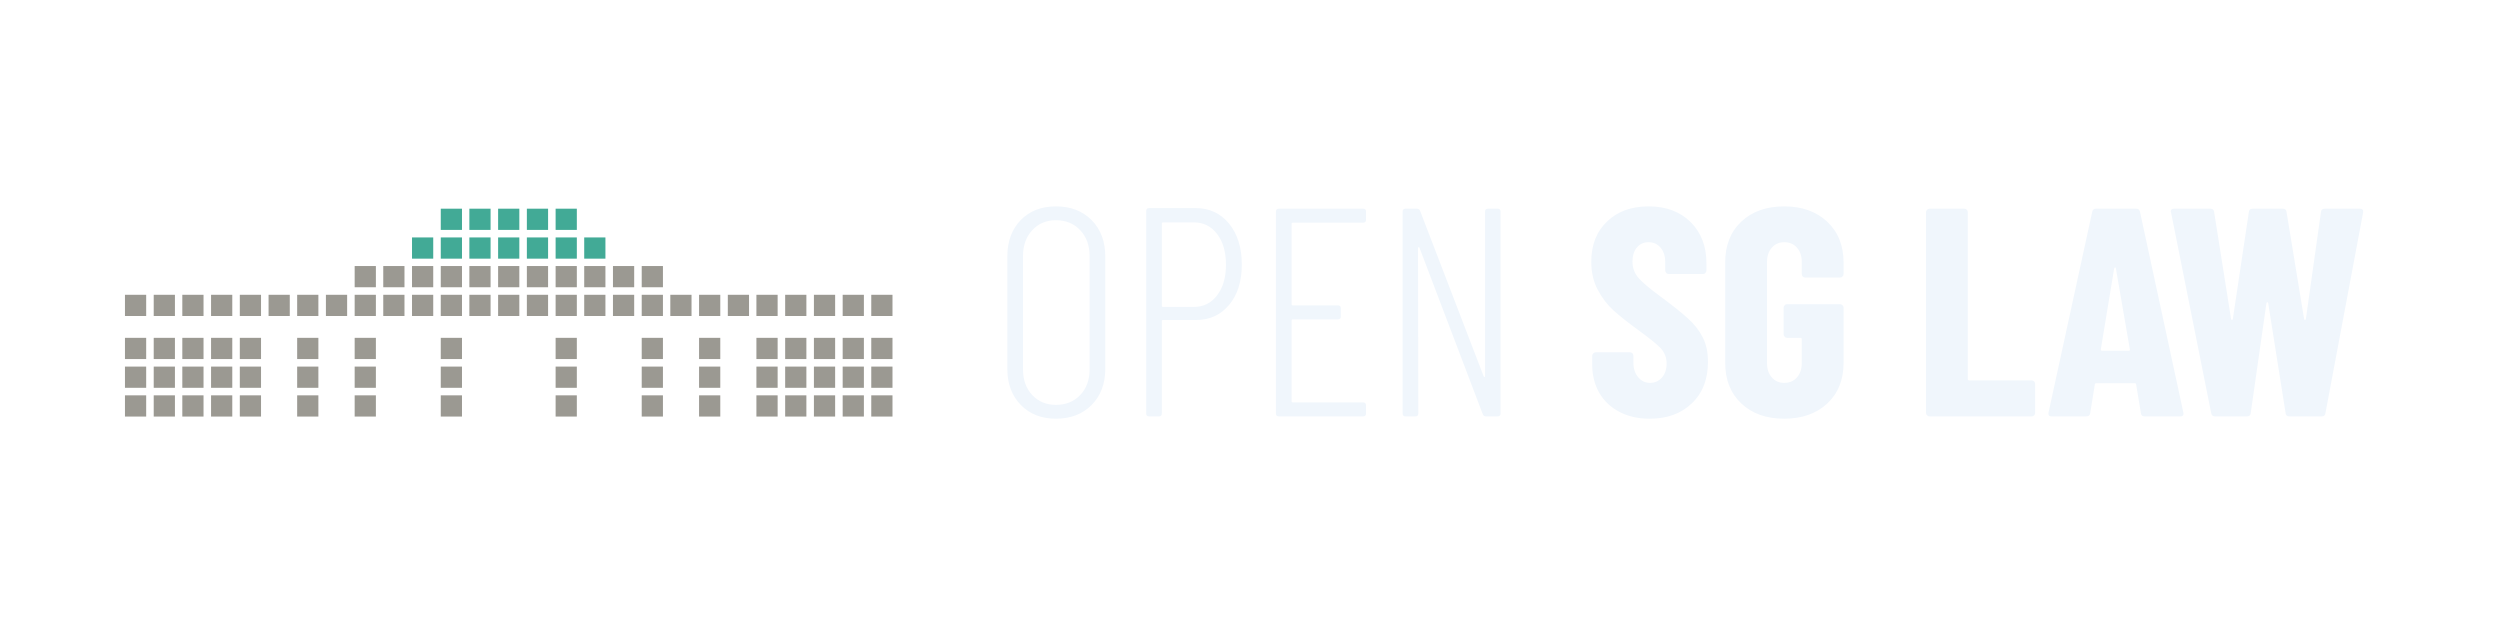
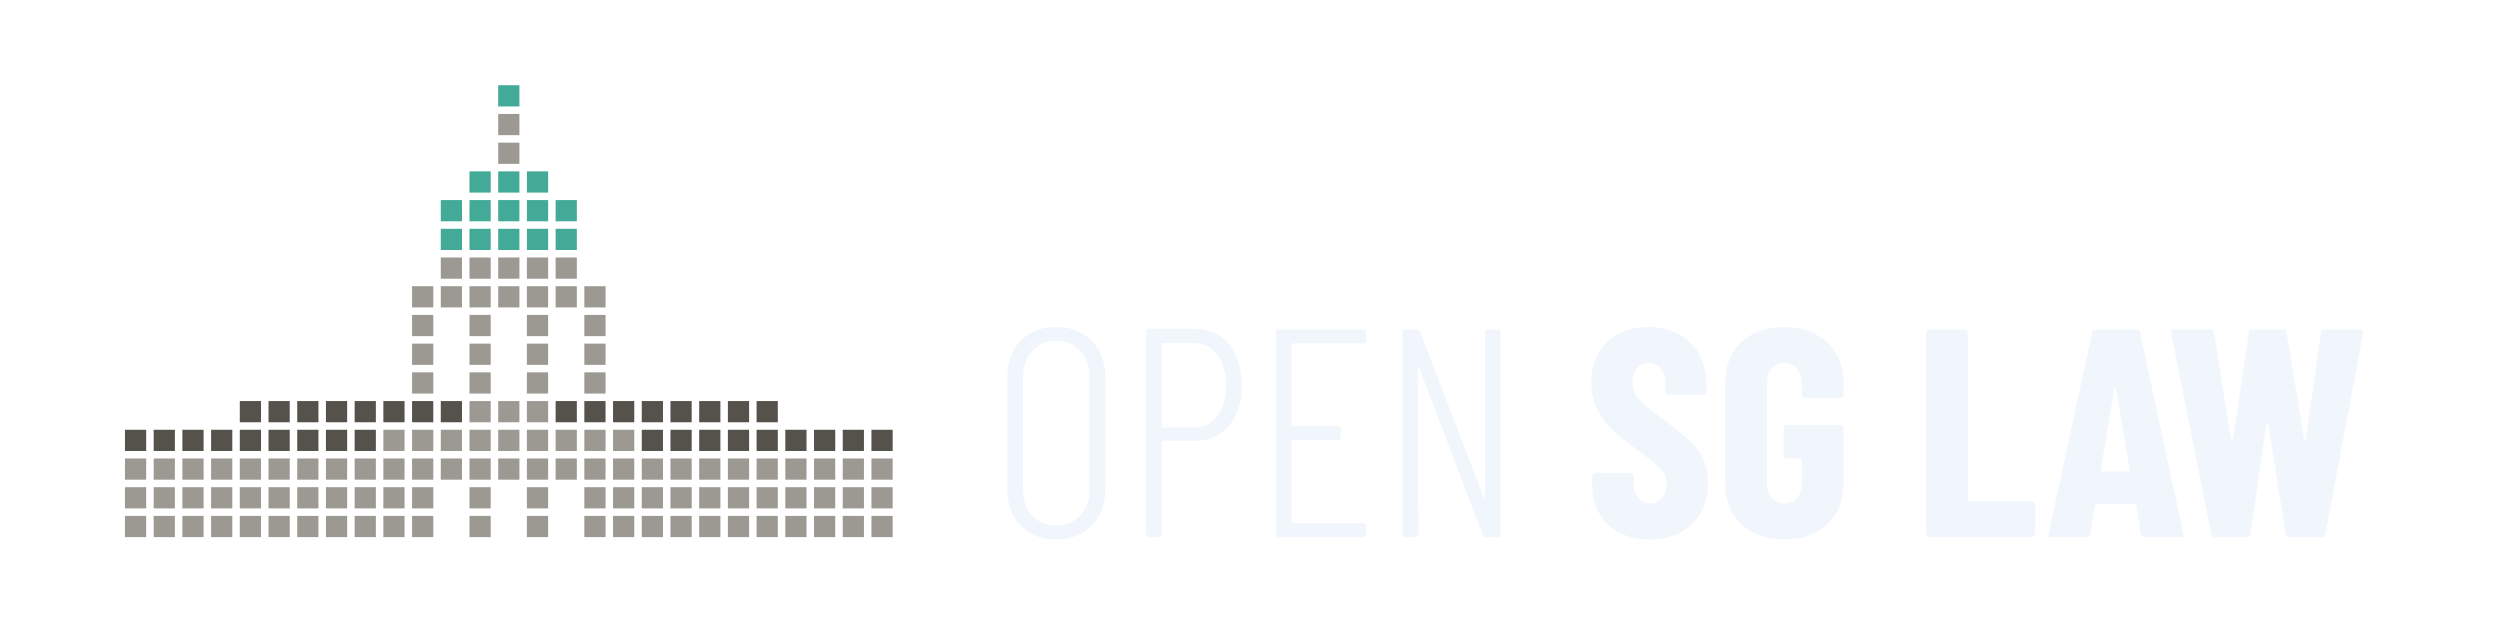
<svg xmlns="http://www.w3.org/2000/svg" width="1280" height="320" viewBox="0 0 1280 320" role="img" aria-label="Open SG Law">
-   <g transform="translate(13.6 36.0) scale(0.7872)">
-     <path fill="#9b9992" d="M213.4 127.3h13.8v13.8h-13.8zM232 127.3h13.8v13.8h-13.8zM250.7 127.3h13.8v13.8h-13.8zM269.4 127.3h13.8v13.8h-13.8zM288 127.3h13.8v13.8h-13.8zM306.7 127.3h13.8v13.8h-13.8zM325.4 127.3h13.8v13.8h-13.8zM344.1 127.3h13.8v13.8h-13.8zM362.7 127.3h13.8v13.8h-13.8zM381.4 127.3h13.8v13.8h-13.8zM400.1 127.3h13.8v13.8h-13.8zM64 146h13.8v13.8h-13.8zM82.7 146h13.8v13.8h-13.8zM101.3 146h13.8v13.8h-13.8zM120 146h13.8v13.8h-13.8zM138.7 146h13.8v13.8h-13.8zM157.4 146h13.8v13.8h-13.8zM176 146h13.8v13.8h-13.8zM194.7 146h13.8v13.8h-13.8zM213.4 146h13.8v13.8h-13.8zM232 146h13.8v13.8h-13.8zM250.7 146h13.8v13.8h-13.8zM269.4 146h13.8v13.8h-13.8zM288 146h13.8v13.8h-13.8zM306.7 146h13.8v13.8h-13.8zM325.4 146h13.8v13.8h-13.8zM344.1 146h13.8v13.8h-13.8zM362.7 146h13.8v13.8h-13.8zM381.4 146h13.8v13.8h-13.8zM400.1 146h13.8v13.8h-13.8zM418.7 146h13.8v13.8h-13.8zM437.4 146h13.8v13.8h-13.8zM456.1 146h13.8v13.8h-13.8zM474.7 146h13.8v13.8h-13.8zM493.4 146h13.8v13.8h-13.8zM512.1 146h13.8v13.8h-13.8zM530.8 146h13.8v13.8h-13.8zM549.4 146h13.8v13.8h-13.8zM176 174h13.8v13.8h-13.8zM176 192.7h13.8v13.8h-13.8zM176 211.4h13.8v13.8h-13.8zM213.4 174h13.8v13.8h-13.8zM213.4 192.7h13.8v13.8h-13.8zM213.4 211.4h13.8v13.8h-13.8zM269.4 174h13.8v13.8h-13.8zM269.4 192.7h13.8v13.8h-13.8zM269.4 211.4h13.8v13.8h-13.8zM344.1 174h13.8v13.8h-13.8zM344.1 192.7h13.8v13.8h-13.8zM344.1 211.4h13.8v13.8h-13.8zM400.1 174h13.8v13.8h-13.8zM400.1 192.7h13.8v13.8h-13.8zM400.1 211.4h13.8v13.8h-13.8zM437.4 174h13.8v13.8h-13.8zM437.4 192.7h13.8v13.8h-13.8zM437.4 211.4h13.8v13.8h-13.8zM64 174h13.8v13.8h-13.8zM64 192.7h13.8v13.8h-13.8zM64 211.4h13.8v13.8h-13.8zM82.7 174h13.8v13.8h-13.8zM82.7 192.7h13.8v13.8h-13.8zM82.7 211.4h13.8v13.8h-13.8zM101.3 174h13.8v13.8h-13.8zM101.3 192.7h13.8v13.8h-13.8zM101.3 211.4h13.8v13.8h-13.8zM120 174h13.8v13.8h-13.8zM120 192.7h13.8v13.8h-13.8zM120 211.4h13.8v13.8h-13.8zM138.7 174h13.8v13.8h-13.8zM138.7 192.7h13.8v13.8h-13.8zM138.7 211.4h13.8v13.8h-13.8zM474.7 174h13.8v13.8h-13.8zM474.7 192.7h13.8v13.8h-13.8zM474.7 211.4h13.8v13.8h-13.8zM493.4 174h13.8v13.8h-13.8zM493.4 192.7h13.8v13.8h-13.8zM493.4 211.4h13.8v13.8h-13.8zM512.1 174h13.8v13.8h-13.8zM512.1 192.7h13.8v13.8h-13.8zM512.1 211.4h13.8v13.8h-13.8zM530.8 174h13.8v13.8h-13.8zM530.8 192.7h13.8v13.8h-13.8zM530.8 211.4h13.8v13.8h-13.8zM549.4 174h13.8v13.8h-13.8zM549.4 192.7h13.8v13.8h-13.8zM549.4 211.4h13.8v13.8h-13.8z" />
-     <path fill="#42aa96" d="M269.4 90h13.8v13.8h-13.8zM288 90h13.8v13.8h-13.8zM306.7 90h13.8v13.8h-13.8zM325.4 90h13.8v13.8h-13.8zM344.1 90h13.8v13.8h-13.8zM250.7 108.7h13.8v13.8h-13.8zM269.4 108.7h13.8v13.8h-13.8zM288 108.7h13.8v13.8h-13.8zM306.7 108.7h13.8v13.8h-13.8zM325.4 108.7h13.8v13.8h-13.8zM344.1 108.7h13.8v13.8h-13.8zM362.7 108.7h13.8v13.8h-13.8z" />
-     <path fill="#f0f6fc" d="M637.9 194.2V121.1Q637.9 106.4 646.6 97.4Q655.3 88.5 669.5 88.5Q683.8 88.5 692.7 97.4Q701.6 106.4 701.6 121.1V194.2Q701.6 208.7 692.7 217.7Q683.8 226.6 669.5 226.6Q655.5 226.6 646.7 217.7Q637.9 208.7 637.9 194.2ZM691.4 194.6V120.7Q691.4 110.5 685.3 104Q679.2 97.5 669.5 97.5Q660.1 97.5 654.1 104Q648.1 110.5 648.1 120.7V194.6Q648.1 204.8 654.1 211.2Q660.1 217.6 669.5 217.6Q679.2 217.6 685.3 211.2Q691.4 204.8 691.4 194.6ZM790.4 126.3Q790.4 142.7 782.2 152.5Q774 162.4 760.6 162.4H739.2Q738.4 162.4 738.4 163.1V223.2Q738.4 225.1 736.5 225.1H730.2Q728.2 225.1 728.2 223.2V91.5Q728.2 89.6 730.2 89.6H760.3Q773.8 89.6 782.1 99.7Q790.4 109.9 790.4 126.3ZM780.1 126.5Q780.1 113.9 774.3 106.4Q768.6 98.9 759.1 98.9H739.2Q738.4 98.9 738.4 99.6V153.1Q738.4 153.9 739.2 153.9H759.1Q768.6 153.9 774.3 146.4Q780.1 138.8 780.1 126.5ZM869.3 99.1H823.6Q822.8 99.1 822.8 99.8V152.1Q822.8 152.9 823.6 152.9H852.9Q854.8 152.9 854.8 154.8V160.1Q854.8 162 852.9 162H823.6Q822.8 162 822.8 162.8V215.3Q822.8 216 823.6 216H869.3Q871.2 216 871.2 218V223.2Q871.2 225.1 869.3 225.1H814.5Q812.6 225.1 812.6 223.2V91.9Q812.6 90 814.5 90H869.3Q871.2 90 871.2 91.9V97.1Q871.2 99.1 869.3 99.1ZM950.6 90H956.7Q958.7 90 958.7 91.9V223.2Q958.7 225.1 956.7 225.1H949.2Q947.7 225.1 947.1 223.6L906 115.5Q905.8 114.9 905.4 115Q905 115.1 905 115.7L905.2 223.2Q905.2 225.1 903.3 225.1H896.9Q895 225.1 895 223.2V91.9Q895 90 896.9 90H904.2Q905.8 90 906.4 91.5L947.7 199Q947.9 199.6 948.2 199.5Q948.6 199.4 948.6 198.9V91.9Q948.6 90 950.6 90ZM1018.3 191.3V185.7Q1018.3 184.8 1019 184.1Q1019.7 183.4 1020.6 183.4H1042.8Q1043.8 183.4 1044.5 184.1Q1045.1 184.8 1045.1 185.7V190Q1045.1 196 1048.2 199.6Q1051.3 203.3 1055.9 203.3Q1060.6 203.3 1063.7 199.8Q1066.7 196.3 1066.7 190.7Q1066.7 185 1062.9 180.8Q1059 176.7 1047.8 168.6Q1038.2 161.6 1032.2 156.2Q1026.2 150.8 1022 142.9Q1017.7 135 1017.7 124.5Q1017.7 108.1 1028 98.3Q1038.2 88.5 1055 88.5Q1072 88.5 1082.3 98.7Q1092.6 108.9 1092.6 125.5V130.1Q1092.6 131.1 1091.9 131.8Q1091.3 132.5 1090.3 132.5H1068.1Q1067.1 132.5 1066.5 131.8Q1065.8 131.1 1065.8 130.1V124.9Q1065.8 118.9 1062.8 115.4Q1059.8 111.8 1055 111.8Q1050.3 111.8 1047.4 115.2Q1044.5 118.6 1044.5 124.5Q1044.5 130.3 1048.2 134.8Q1051.9 139.2 1062.7 147.1Q1074.7 156 1080.7 161.5Q1086.8 167 1090.2 173.7Q1093.6 180.3 1093.6 189.6Q1093.6 206.6 1083.1 216.6Q1072.7 226.6 1055.7 226.6Q1044.5 226.6 1036.1 222.2Q1027.6 217.8 1022.9 209.8Q1018.3 201.7 1018.3 191.3ZM1104.8 190.2V124.9Q1104.8 108.3 1115.3 98.4Q1125.8 88.5 1143.2 88.5Q1160.5 88.5 1171.2 98.5Q1181.8 108.5 1181.8 125.1V132.5Q1181.8 133.4 1181.1 134.1Q1180.4 134.8 1179.5 134.8H1156.9Q1155.9 134.8 1155.2 134.1Q1154.6 133.4 1154.6 132.5V124.7Q1154.6 118.9 1151.5 115.4Q1148.4 111.8 1143.2 111.8Q1138.2 111.8 1135.1 115.4Q1132 118.9 1132 124.7V190.4Q1132 196.2 1135.1 199.7Q1138.2 203.3 1143.2 203.3Q1148.4 203.3 1151.5 199.7Q1154.6 196.2 1154.6 190.4V174.9Q1154.6 174 1153.6 174H1145.1Q1144.1 174 1143.5 173.3Q1142.8 172.6 1142.8 171.6V154.5Q1142.8 153.5 1143.5 152.8Q1144.1 152.1 1145.1 152.1H1179.5Q1180.4 152.1 1181.1 152.8Q1181.8 153.5 1181.8 154.5V190.2Q1181.8 206.8 1171.2 216.7Q1160.5 226.6 1143.2 226.6Q1125.8 226.6 1115.3 216.7Q1104.8 206.8 1104.8 190.2ZM1235.4 222.8V92.3Q1235.4 91.4 1236.1 90.7Q1236.8 90 1237.7 90H1260.3Q1261.3 90 1262 90.7Q1262.6 91.4 1262.6 92.3V200.8Q1262.6 201.7 1263.6 201.7H1304.1Q1305.1 201.7 1305.8 202.4Q1306.4 203.1 1306.4 204.1V222.8Q1306.4 223.7 1305.8 224.4Q1305.1 225.1 1304.1 225.1H1237.7Q1236.8 225.1 1236.1 224.4Q1235.4 223.7 1235.4 222.8ZM1375.2 223 1372.1 204.4Q1372.1 203.5 1370.9 203.5H1346.4Q1345.2 203.5 1345.2 204.4L1342.2 223Q1342 225.1 1339.6 225.1H1317.1Q1314.6 225.1 1315.1 222.6L1343.5 92.1Q1343.9 90 1346 90H1372.1Q1374.2 90 1374.6 92.1L1402.8 222.6L1402.9 223.4Q1402.9 225.1 1400.8 225.1H1377.7Q1375.3 225.1 1375.2 223ZM1349.9 182.4H1367.2Q1368.2 182.4 1368 181.5L1358.9 128.8Q1358.8 128.2 1358.4 128.2Q1358 128.2 1357.8 128.8L1349.1 181.5Q1349.1 182.4 1349.9 182.4ZM1420.9 223 1394.8 92.5 1394.6 91.7Q1394.6 90 1396.8 90H1420.3Q1422.6 90 1422.8 92.1L1433.8 161.6Q1434 162.4 1434.4 162.4Q1434.8 162.4 1435 161.6L1445.4 92.1Q1445.6 90 1447.9 90H1467.4Q1469.7 90 1469.9 92.1L1481.3 161.6Q1481.5 162.4 1481.9 162.4Q1482.3 162.4 1482.5 161.6L1492.3 92.1Q1492.5 90 1494.8 90H1517.6Q1520.1 90 1519.7 92.5L1495.2 223Q1495 225.1 1492.7 225.1H1471.8Q1469.5 225.1 1469.3 223L1458 151.6Q1457.8 150.8 1457.4 150.8Q1457 150.8 1456.8 151.6L1446.6 223Q1446.4 225.1 1444.1 225.1H1423.4Q1421.3 225.1 1420.9 223Z" />
-   </g>
+   <path fill="#54524b" d="M122.78 205.34h10.86v10.86h-10.86zM137.48 205.34h10.86v10.86h-10.86zM152.18 205.34h10.86v10.86h-10.86zM166.88 205.34h10.86v10.86h-10.86zM181.58 205.34h10.86v10.86h-10.86zM196.28 205.34h10.86v10.86h-10.86zM210.98 205.34h10.86v10.86h-10.86zM225.68 205.34h10.86v10.86h-10.86zM284.48 205.34h10.86v10.86h-10.86zM299.18 205.34h10.86v10.86h-10.86zM313.88 205.34h10.86v10.86h-10.86zM328.58 205.34h10.86v10.86h-10.86zM343.28 205.34h10.86v10.86h-10.86zM357.98 205.34h10.86v10.86h-10.86zM372.68 205.34h10.86v10.86h-10.86zM387.38 205.34h10.86v10.86h-10.86zM63.98 220.04h10.86v10.86h-10.86zM78.68 220.04h10.86v10.86h-10.86zM93.38 220.04h10.86v10.86h-10.86zM108.08 220.04h10.86v10.86h-10.86zM122.78 220.04h10.86v10.86h-10.86zM137.48 220.04h10.86v10.86h-10.86zM152.18 220.04h10.86v10.86h-10.86zM166.88 220.04h10.86v10.86h-10.86zM181.58 220.04h10.86v10.86h-10.86zM328.58 220.04h10.86v10.86h-10.86zM343.28 220.04h10.86v10.86h-10.86zM357.98 220.04h10.86v10.86h-10.86zM372.68 220.04h10.86v10.86h-10.86zM387.38 220.04h10.86v10.86h-10.86zM402.08 220.04h10.86v10.86h-10.86zM416.78 220.04h10.86v10.86h-10.86zM431.48 220.04h10.86v10.86h-10.86zM446.18 220.04h10.86v10.86h-10.86z" />
+   <path fill="#9b9992" d="M255.08 58.34h10.86v10.86h-10.86zM255.08 73.04h10.86v10.86h-10.86zM225.68 131.84h10.86v10.86h-10.86zM240.38 131.84h10.86v10.86h-10.86zM255.08 131.84h10.86v10.86h-10.86zM269.78 131.84h10.86v10.86h-10.86zM284.48 131.84h10.86v10.86h-10.86zM210.98 146.54h10.86v10.86h-10.86zM225.68 146.54h10.86v10.86h-10.86zM240.38 146.54h10.86v10.86h-10.86zM255.08 146.54h10.86v10.86h-10.86zM269.78 146.54h10.86v10.86h-10.86zM284.48 146.54h10.86v10.86h-10.86zM299.18 146.54h10.86v10.86h-10.86zM210.98 161.24h10.86v10.86h-10.86zM240.38 161.24h10.86v10.86h-10.86zM269.78 161.24h10.86v10.86h-10.86zM299.18 161.24h10.86v10.86h-10.86zM210.98 175.94h10.86v10.86h-10.86zM240.38 175.94h10.86v10.86h-10.86zM269.78 175.94h10.86v10.86h-10.86zM299.18 175.94h10.86v10.86h-10.86zM210.98 190.64h10.86v10.86h-10.86zM240.38 190.64h10.86v10.86h-10.86zM269.78 190.64h10.86v10.86h-10.86zM299.18 190.64h10.86v10.86h-10.86zM240.38 205.34h10.86v10.86h-10.86zM255.08 205.34h10.86v10.86h-10.86zM269.78 205.34h10.86v10.86h-10.86zM196.28 220.04h10.86v10.86h-10.86zM210.98 220.04h10.86v10.86h-10.86zM225.68 220.04h10.86v10.86h-10.86zM240.38 220.04h10.86v10.86h-10.86zM255.08 220.04h10.86v10.86h-10.86zM269.78 220.04h10.86v10.86h-10.86zM284.48 220.04h10.86v10.86h-10.86zM299.18 220.04h10.86v10.86h-10.86zM313.88 220.04h10.86v10.86h-10.86zM63.98 234.74h10.86v10.86h-10.86zM78.68 234.74h10.86v10.86h-10.86zM93.38 234.74h10.86v10.86h-10.86zM108.08 234.74h10.86v10.86h-10.86zM122.78 234.74h10.86v10.86h-10.86zM137.48 234.74h10.86v10.86h-10.86zM152.18 234.74h10.86v10.86h-10.86zM166.88 234.74h10.86v10.86h-10.86zM181.58 234.74h10.86v10.86h-10.86zM196.28 234.74h10.86v10.86h-10.86zM210.98 234.74h10.86v10.86h-10.86zM225.68 234.74h10.86v10.86h-10.86zM240.38 234.74h10.86v10.86h-10.86zM255.08 234.74h10.86v10.86h-10.86zM269.78 234.74h10.86v10.86h-10.86zM284.48 234.74h10.86v10.86h-10.86zM299.18 234.74h10.86v10.86h-10.86zM313.88 234.74h10.86v10.86h-10.86zM328.58 234.74h10.86v10.86h-10.86zM343.28 234.74h10.86v10.86h-10.86zM357.98 234.74h10.86v10.86h-10.86zM372.68 234.74h10.86v10.86h-10.86zM387.38 234.74h10.86v10.86h-10.86zM402.08 234.74h10.86v10.86h-10.86zM416.78 234.74h10.86v10.86h-10.86zM431.48 234.74h10.86v10.86h-10.86zM446.18 234.74h10.86v10.86h-10.86zM63.98 249.44h10.86v10.86h-10.86zM78.68 249.44h10.86v10.86h-10.86zM93.38 249.44h10.86v10.86h-10.86zM108.08 249.44h10.86v10.86h-10.86zM122.78 249.44h10.86v10.86h-10.86zM137.48 249.44h10.86v10.86h-10.86zM152.18 249.44h10.86v10.86h-10.86zM166.88 249.44h10.86v10.86h-10.86zM181.58 249.44h10.86v10.86h-10.86zM196.28 249.44h10.86v10.86h-10.86zM210.98 249.44h10.86v10.86h-10.86zM240.38 249.44h10.86v10.86h-10.86zM269.78 249.44h10.86v10.86h-10.86zM299.18 249.44h10.86v10.86h-10.86zM313.88 249.44h10.86v10.86h-10.86zM328.58 249.44h10.86v10.86h-10.86zM343.28 249.44h10.86v10.86h-10.86zM357.98 249.44h10.86v10.86h-10.86zM372.68 249.44h10.86v10.86h-10.86zM387.38 249.44h10.86v10.86h-10.86zM402.08 249.44h10.86v10.86h-10.86zM416.78 249.44h10.86v10.86h-10.86zM431.48 249.44h10.86v10.86h-10.86zM446.18 249.44h10.86v10.86h-10.86zM63.98 264.14h10.86v10.86h-10.86zM78.68 264.14h10.86v10.86h-10.86zM93.38 264.14h10.86v10.86h-10.86zM108.08 264.14h10.86v10.86h-10.86zM122.78 264.14h10.86v10.86h-10.86zM137.48 264.14h10.86v10.86h-10.86zM152.18 264.14h10.86v10.86h-10.86zM166.88 264.14h10.86v10.86h-10.86zM181.58 264.14h10.86v10.86h-10.86zM196.28 264.14h10.86v10.86h-10.86zM210.98 264.14h10.86v10.86h-10.86zM240.38 264.14h10.86v10.86h-10.86zM269.78 264.14h10.86v10.86h-10.86zM299.18 264.14h10.86v10.86h-10.86zM313.88 264.14h10.86v10.86h-10.86zM328.58 264.14h10.86v10.86h-10.86zM343.28 264.14h10.86v10.86h-10.86zM357.98 264.14h10.86v10.86h-10.86zM372.68 264.14h10.86v10.86h-10.86zM387.38 264.14h10.86v10.86h-10.86zM402.08 264.14h10.86v10.86h-10.86zM416.78 264.14h10.86v10.86h-10.86zM431.48 264.14h10.86v10.86h-10.86zM446.18 264.14h10.86v10.86h-10.86z" />
+   <path fill="#42aa96" d="M255.08 43.64h10.86v10.86h-10.86zM240.38 87.74h10.86v10.86h-10.86zM255.08 87.74h10.86v10.86h-10.86zM269.78 87.74h10.86v10.86h-10.86zM225.68 102.44h10.86v10.86h-10.86zM240.38 102.44h10.86v10.86h-10.86zM255.08 102.44h10.86v10.86h-10.86zM269.78 102.44h10.86v10.86h-10.86zM284.48 102.44h10.86v10.86h-10.86zM225.68 117.14h10.86v10.86h-10.86zM240.38 117.14h10.86v10.86h-10.86zM255.08 117.14h10.86v10.86h-10.86zM269.78 117.14h10.86v10.86h-10.86zM284.48 117.14h10.86v10.86h-10.86z" />
+   <path fill="#f0f6fc" d="M515.75 250.69V193.11Q515.75 181.56 522.59 174.5Q529.43 167.43 540.67 167.43Q551.91 167.43 558.9 174.5Q565.89 181.56 565.89 193.11V250.69Q565.89 262.09 558.9 269.15Q551.91 276.22 540.67 276.22Q529.58 276.22 522.67 269.15Q515.75 262.09 515.75 250.69ZM557.84 251V192.81Q557.84 184.75 553.05 179.66Q548.27 174.58 540.67 174.58Q533.23 174.58 528.52 179.66Q523.81 184.75 523.81 192.81V251Q523.81 259.05 528.52 264.06Q533.23 269.07 540.67 269.07Q548.27 269.07 553.05 264.06Q557.84 259.05 557.84 251ZM635.78 197.21Q635.78 210.13 629.32 217.87Q622.86 225.62 612.38 225.62H595.52Q594.91 225.62 594.91 226.23V273.48Q594.91 275 593.39 275H588.38Q586.86 275 586.86 273.48V169.87Q586.86 168.35 588.38 168.35H612.08Q622.71 168.35 629.25 176.32Q635.78 184.3 635.78 197.21ZM627.73 197.36Q627.73 187.49 623.17 181.56Q618.61 175.64 611.17 175.64H595.52Q594.91 175.64 594.91 176.25V218.33Q594.91 218.94 595.52 218.94H611.17Q618.61 218.94 623.17 213.01Q627.73 207.09 627.73 197.36ZM697.92 175.79H661.91Q661.3 175.79 661.3 176.4V217.57Q661.3 218.18 661.91 218.18H685Q686.52 218.18 686.52 219.7V223.8Q686.52 225.32 685 225.32H661.91Q661.3 225.32 661.3 225.93V267.25Q661.3 267.86 661.91 267.86H697.92Q699.44 267.86 699.44 269.38V273.48Q699.44 275 697.92 275H654.77Q653.25 275 653.25 273.48V170.17Q653.25 168.65 654.77 168.65H697.92Q699.44 168.65 699.44 170.17V174.27Q699.44 175.79 697.92 175.79ZM761.88 168.65H766.74Q768.26 168.65 768.26 170.17V273.48Q768.26 275 766.74 275H760.82Q759.6 275 759.14 273.78L726.78 188.7Q726.63 188.25 726.33 188.32Q726.02 188.4 726.02 188.86L726.18 273.48Q726.18 275 724.66 275H719.64Q718.12 275 718.12 273.48V170.17Q718.12 168.65 719.64 168.65H725.42Q726.63 168.65 727.09 169.87L759.6 254.49Q759.75 254.95 760.06 254.87Q760.36 254.79 760.36 254.34V170.17Q760.36 168.65 761.88 168.65ZM815.21 248.41V244.01Q815.21 243.25 815.74 242.72Q816.27 242.18 817.03 242.18H834.5Q835.26 242.18 835.79 242.72Q836.32 243.25 836.32 244.01V247.35Q836.32 252.06 838.75 254.95Q841.19 257.83 844.83 257.83Q848.48 257.83 850.91 255.1Q853.34 252.36 853.34 247.96Q853.34 243.4 850.3 240.13Q847.26 236.87 838.45 230.48Q830.85 225.02 826.14 220.76Q821.43 216.51 818.09 210.28Q814.75 204.05 814.75 195.85Q814.75 182.93 822.8 175.18Q830.85 167.43 844.07 167.43Q857.44 167.43 865.57 175.49Q873.7 183.54 873.7 196.6V200.25Q873.7 201.01 873.17 201.54Q872.63 202.07 871.88 202.07H854.4Q853.64 202.07 853.11 201.54Q852.58 201.01 852.58 200.25V196.15Q852.58 191.44 850.23 188.63Q847.87 185.82 844.07 185.82Q840.43 185.82 838.15 188.48Q835.87 191.14 835.87 195.85Q835.87 200.4 838.75 203.9Q841.64 207.39 850.15 213.62Q859.57 220.61 864.35 224.94Q869.14 229.27 871.8 234.51Q874.46 239.75 874.46 247.05Q874.46 260.41 866.25 268.32Q858.05 276.22 844.68 276.22Q835.87 276.22 829.18 272.72Q822.5 269.23 818.85 262.92Q815.21 256.62 815.21 248.41ZM883.27 247.5V196.15Q883.27 183.08 891.55 175.26Q899.83 167.43 913.5 167.43Q927.18 167.43 935.53 175.33Q943.89 183.24 943.89 196.3V202.07Q943.89 202.83 943.36 203.37Q942.83 203.9 942.07 203.9H924.29Q923.53 203.9 923 203.37Q922.47 202.83 922.47 202.07V196Q922.47 191.44 920.04 188.63Q917.61 185.82 913.5 185.82Q909.55 185.82 907.12 188.63Q904.69 191.44 904.69 196V247.65Q904.69 252.21 907.12 255.02Q909.55 257.83 913.5 257.83Q917.61 257.83 920.04 255.02Q922.47 252.21 922.47 247.65V235.5Q922.47 234.74 921.71 234.74H915.02Q914.26 234.74 913.73 234.21Q913.2 233.68 913.2 232.92V219.39Q913.2 218.63 913.73 218.1Q914.26 217.57 915.02 217.57H942.07Q942.83 217.57 943.36 218.1Q943.89 218.63 943.89 219.39V247.5Q943.89 260.57 935.53 268.39Q927.18 276.22 913.5 276.22Q899.83 276.22 891.55 268.39Q883.27 260.57 883.27 247.5ZM986.13 273.18V170.47Q986.13 169.71 986.66 169.18Q987.19 168.65 987.95 168.65H1005.72Q1006.48 168.65 1007.02 169.18Q1007.55 169.71 1007.55 170.47V255.86Q1007.55 256.62 1008.31 256.62H1040.21Q1040.97 256.62 1041.5 257.15Q1042.04 257.68 1042.04 258.44V273.18Q1042.04 273.94 1041.5 274.47Q1040.97 275 1040.21 275H987.95Q987.19 275 986.66 274.47Q986.13 273.94 986.13 273.18ZM1096.12 273.33 1093.69 258.74Q1093.69 257.98 1092.78 257.98H1073.48Q1072.57 257.98 1072.57 258.74L1070.14 273.33Q1069.99 275 1068.17 275H1050.39Q1048.42 275 1048.87 273.02L1071.21 170.32Q1071.51 168.65 1073.18 168.65H1093.69Q1095.36 168.65 1095.67 170.32L1117.85 273.02L1118 273.63Q1118 275 1116.33 275H1098.1Q1096.27 275 1096.12 273.33ZM1076.22 241.42H1089.89Q1090.65 241.42 1090.5 240.66L1083.36 199.19Q1083.21 198.73 1082.9 198.73Q1082.6 198.73 1082.45 199.19L1075.61 240.66Q1075.61 241.42 1076.22 241.42ZM1132.13 273.33 1111.62 170.63 1111.47 170.02Q1111.47 168.65 1113.14 168.65H1131.67Q1133.5 168.65 1133.65 170.32L1142.31 225.02Q1142.46 225.62 1142.76 225.62Q1143.07 225.62 1143.22 225.02L1151.42 170.32Q1151.58 168.65 1153.4 168.65H1168.74Q1170.57 168.65 1170.72 170.32L1179.68 225.02Q1179.83 225.62 1180.14 225.62Q1180.44 225.62 1180.59 225.02L1188.34 170.32Q1188.49 168.65 1190.32 168.65H1208.24Q1210.22 168.65 1209.92 170.63L1190.62 273.33Q1190.47 275 1188.65 275H1172.24Q1170.41 275 1170.26 273.33L1161.3 217.12Q1161.15 216.51 1160.84 216.51Q1160.54 216.51 1160.39 217.12L1152.34 273.33Q1152.18 275 1150.36 275H1134.1Q1132.43 275 1132.13 273.33Z" />
</svg>
